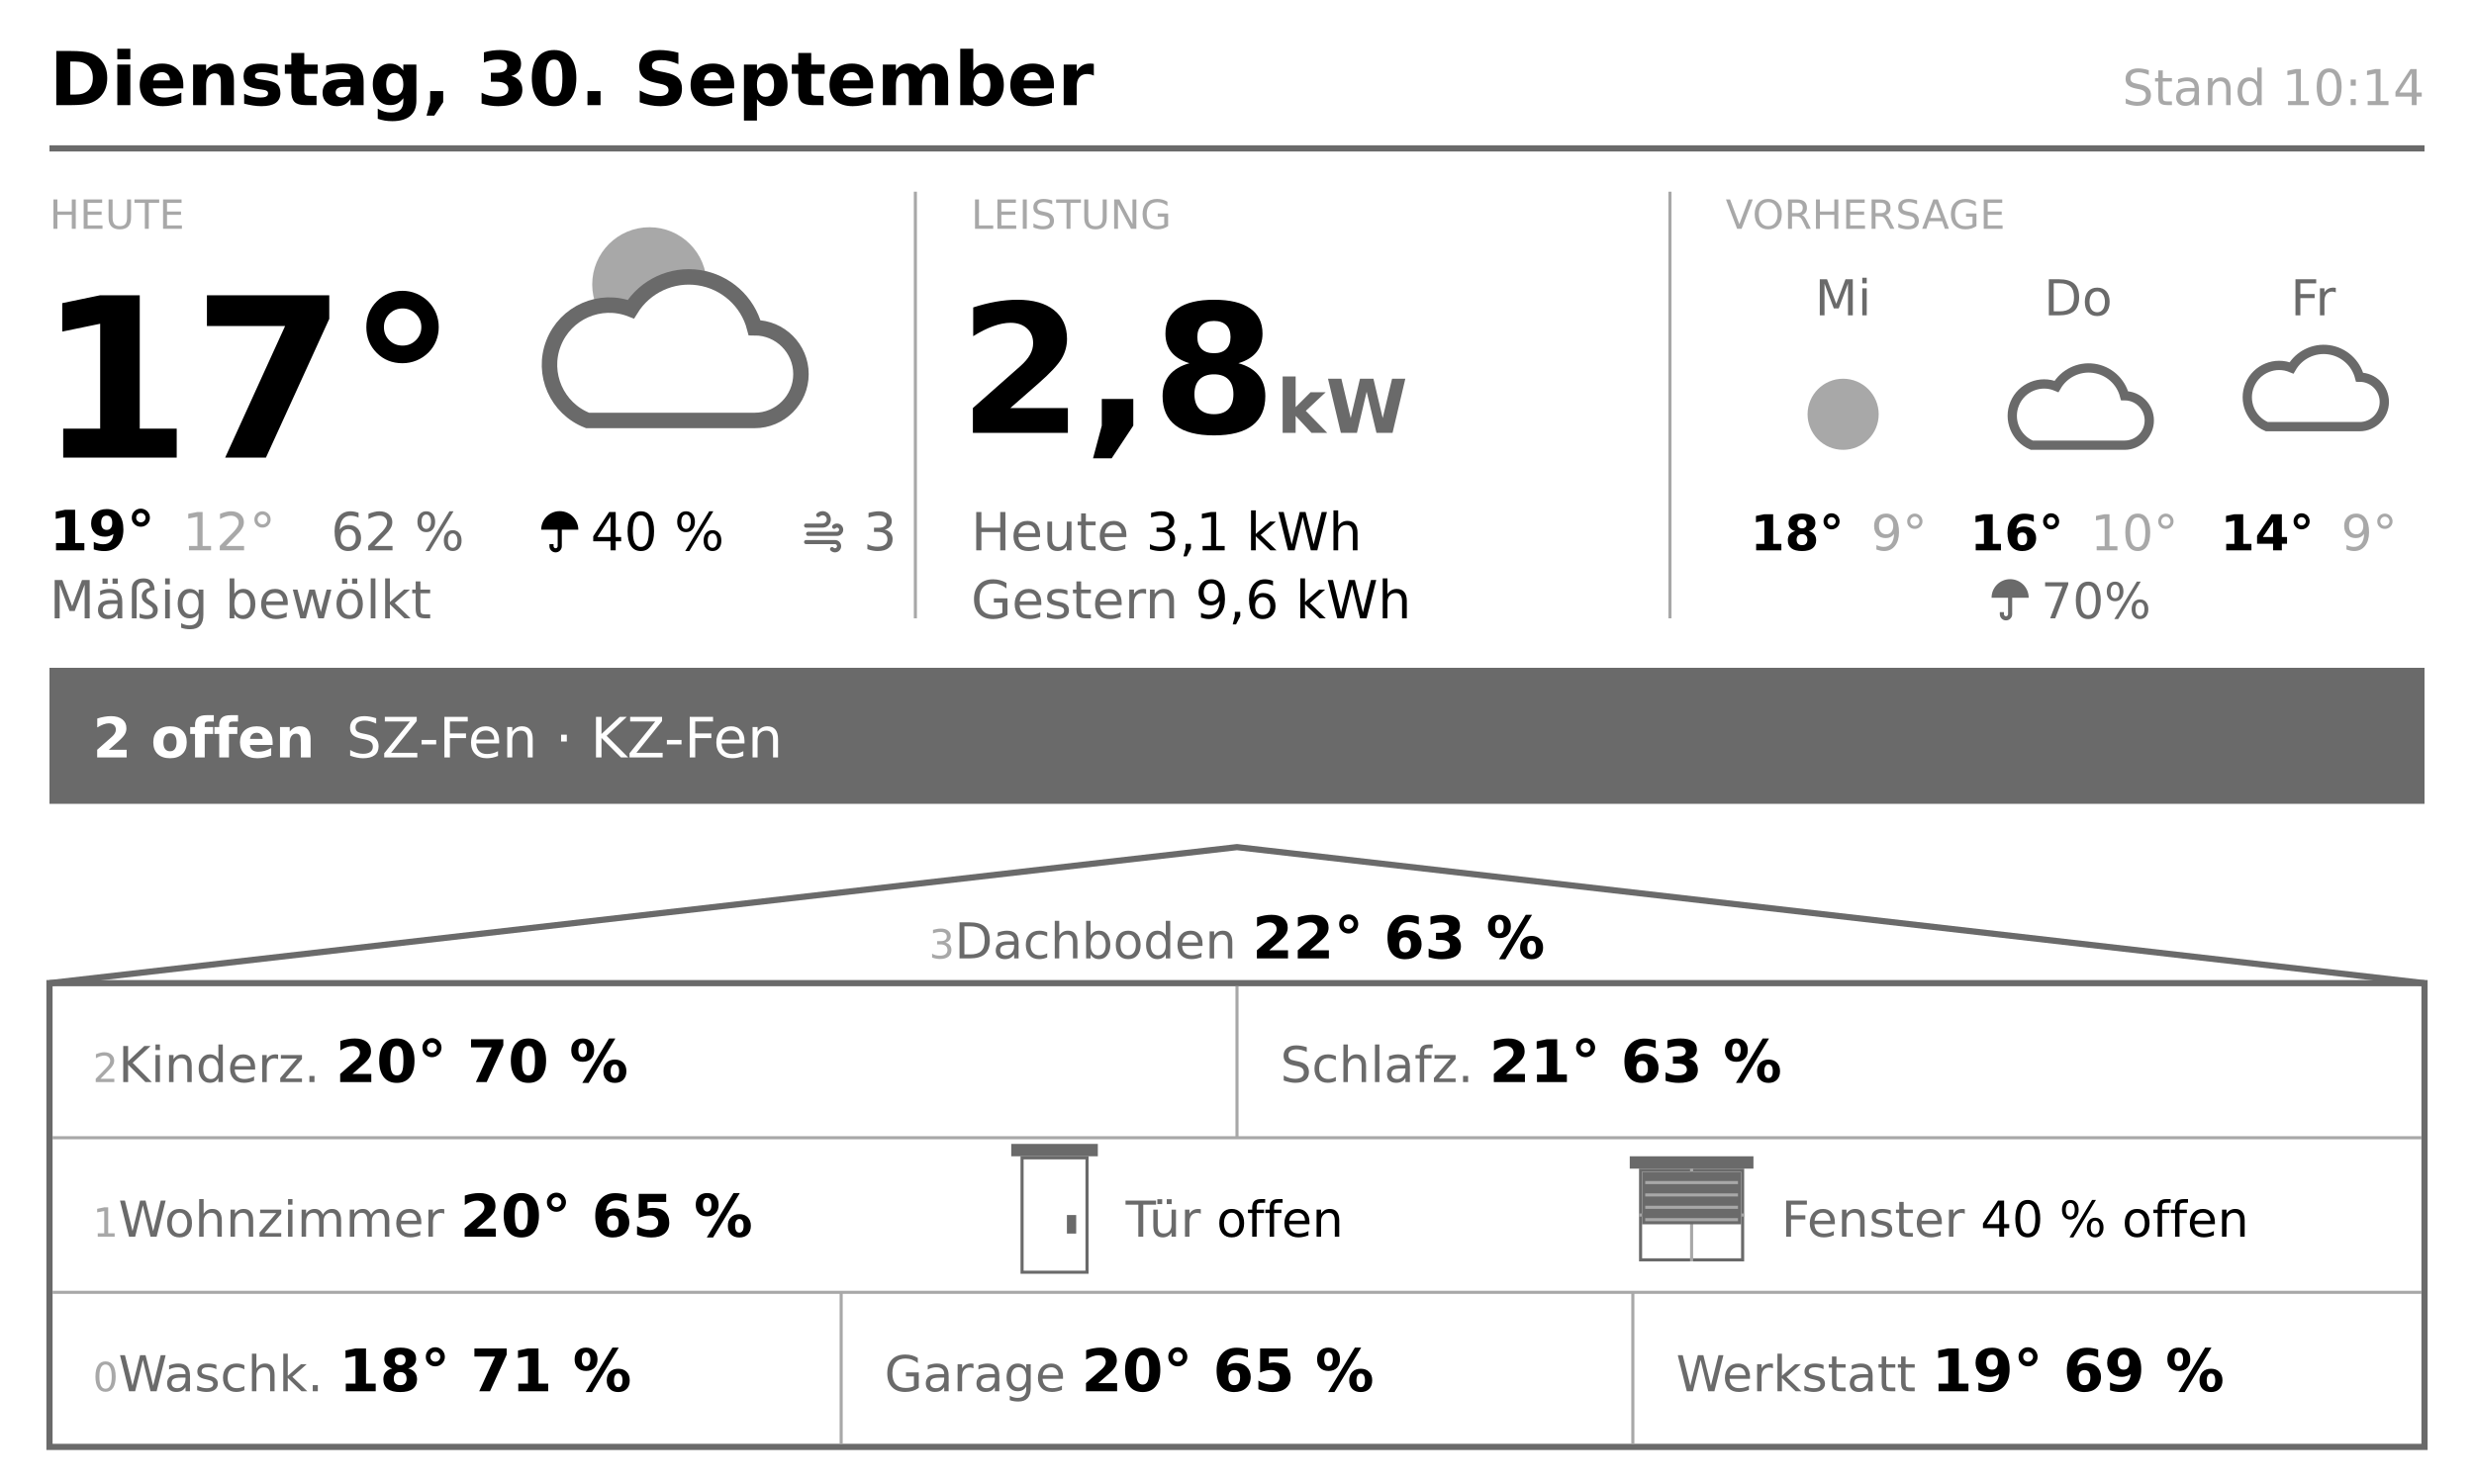
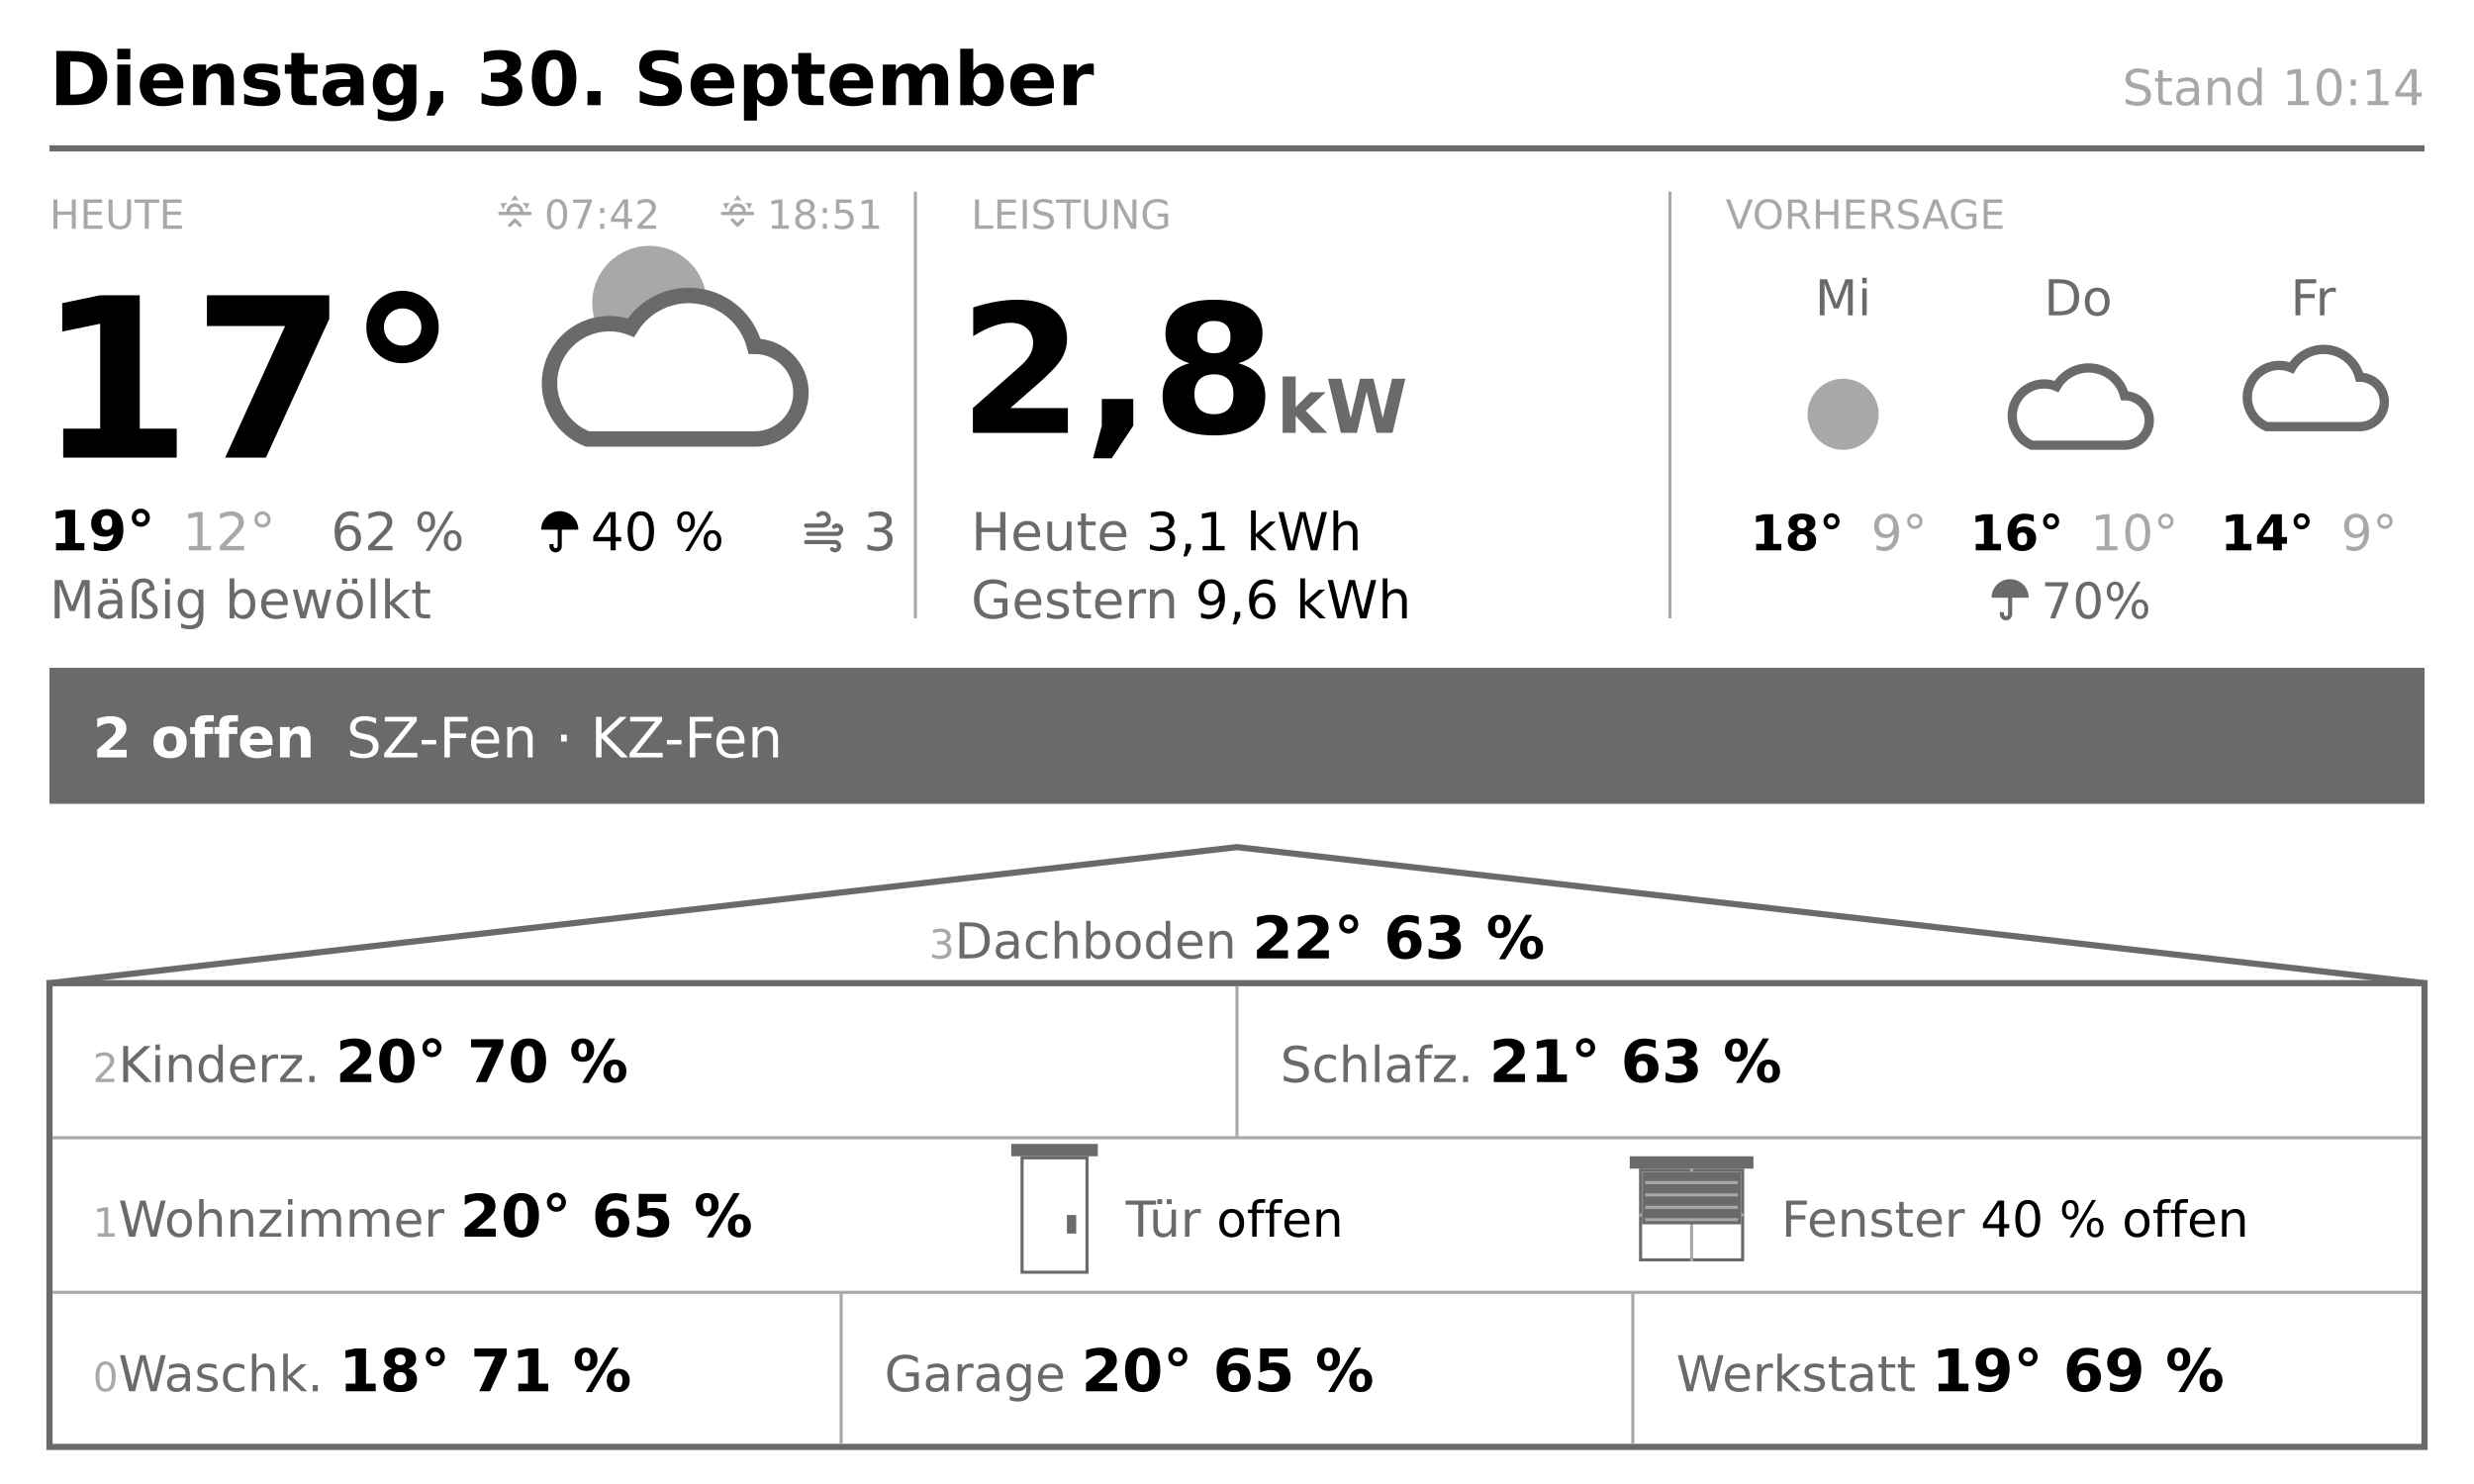
<svg xmlns="http://www.w3.org/2000/svg" width="800" height="480" viewBox="0 0 800 480" role="img" aria-label="Layout A daily overview with 4 gray levels" font-family="Verdana, 'DejaVu Sans', sans-serif" fill="#000">
  <rect width="800" height="480" fill="#fff" />
  <text x="16" y="34" font-size="24" font-weight="bold">Dienstag, 30. September</text>
  <text x="784" y="34" font-size="16" text-anchor="end" fill="#A8A8A8">Stand 10:14</text>
  <rect x="16" y="47" width="768" height="2" fill="#6A6A6A" />
  <text x="16" y="74" font-size="13" fill="#A8A8A8">HEUTE</text>
+   <path transform="translate(160 62) scale(0.025391 -0.025391) translate(0 -448)" d="M64 192H149Q149 221 163.5 245.5Q178 270 202.5 284.5Q227 299 256.0 299.0Q285 299 309.5 284.5Q334 270 348.5 245.5Q363 221 363 192H448Q457 192 463.0 186.0Q469 180 469.0 171.0Q469 162 463.0 155.5Q457 149 448 149H64Q55 149 49.0 155.5Q43 162 43.0 171.0Q43 180 49.0 186.0Q55 192 64 192ZM320 192Q320 219 301.5 237.5Q283 256 256.0 256.0Q229 256 210.5 237.5Q192 219 192 192ZM256 405 307 332Q282 341 256.0 341.0Q230 341 205 332ZM71 299 160 306Q140 289 127.0 267.0Q114 245 109 218ZM441 299 403 218Q398 244 385.0 267.0Q372 290 352 306ZM271 100 337 34Q344 28 344.0 19.0Q344 10 337.5 4.0Q331 -2 322.5 -2.0Q314 -2 307 4L256 55L205 4Q198 -2 189.5 -2.0Q181 -2 174.5 4.0Q168 10 168.0 19.0Q168 28 175 34L241 100Q248 107 256.0 107.0Q264 107 271 100Z" fill="#A8A8A8" />
+   <text x="176" y="74" font-size="13" fill="#A8A8A8">07:42</text>
+   <path transform="translate(232 62) scale(0.025391 -0.025391) translate(0 -448)" d="M64 192H149Q149 221 163.5 245.5Q178 270 202.5 284.5Q227 299 256.0 299.0Q285 299 309.5 284.5Q334 270 348.5 245.5Q363 221 363 192H448Q457 192 463.0 186.0Q469 180 469.0 171.0Q469 162 463.0 155.5Q457 149 448 149H64Q55 149 49.0 155.5Q43 162 43.0 171.0Q43 180 49.0 186.0Q55 192 64 192ZM320 192Q320 219 301.5 237.5Q283 256 256.0 256.0Q229 256 210.5 237.5Q192 219 192 192ZM256 405 307 332Q282 341 256.0 341.0Q230 341 205 332ZM71 299 160 306Q140 289 127.0 267.0Q114 245 109 218ZM441 299 403 218Q398 244 385.0 267.0Q372 290 352 306ZM271 6 337 73Q344 79 344.0 88.0Q344 97 337.5 103.0Q331 109 322.5 109.0Q314 109 307 103L256 51L205 103Q198 109 189.5 109.0Q181 109 174.5 103.0Q168 97 168.0 88.0Q168 79 175 73L241 6Q248 0 256.0 0.0Q264 0 271 6Z" fill="#A8A8A8" />
+   <text x="248" y="74" font-size="13" fill="#A8A8A8">18:51</text>
  <text x="12" y="148" font-size="72" font-weight="bold">17°</text>
-   <g fill="none" stroke="#6A6A6A" stroke-width="5">
+   <g transform="translate(0 6)" fill="none" stroke="#6A6A6A" stroke-width="5">
    <circle cx="210" cy="92" r="16" fill="#A8A8A8" stroke="#A8A8A8" />
    <path d="M190 136 h54 a15 15 0 0 0 0-30 a22 22 0 0 0-40-6 a15 15 0 0 0-14 36z" fill="#fff" />
  </g>
  <text x="16" y="178" font-size="18" font-weight="bold">19°</text>
  <text x="59" y="178" font-size="17" fill="#A8A8A8">12°</text>
  <text x="107" y="178" font-size="17" fill="#6A6A6A">62 %</text>
  <path transform="translate(173 164) scale(0.6667)" d="M12,2A9,9 0 0,1 21,11H13V19A3,3 0 0,1 10,22A3,3 0 0,1 7,19V18H9V19A1,1 0 0,0 10,20A1,1 0 0,0 11,19V11H3A9,9 0 0,1 12,2Z" fill="#000" />
  <text x="191" y="178" font-size="17">40 %</text>
  <path transform="translate(258 164) scale(0.6667)" d="M4,10A1,1 0 0,1 3,9A1,1 0 0,1 4,8H12A2,2 0 0,0 14,6A2,2 0 0,0 12,4C11.45,4 10.95,4.22 10.59,4.59C10.2,5 9.56,5 9.17,4.59C8.78,4.2 8.78,3.56 9.17,3.17C9.9,2.45 10.9,2 12,2A4,4 0 0,1 16,6A4,4 0 0,1 12,10H4M19,12A1,1 0 0,0 20,11A1,1 0 0,0 19,10C18.72,10 18.47,10.11 18.29,10.29C17.9,10.68 17.27,10.68 16.88,10.29C16.5,9.9 16.5,9.27 16.88,8.88C17.42,8.34 18.17,8 19,8A3,3 0 0,1 22,11A3,3 0 0,1 19,14H5A1,1 0 0,1 4,13A1,1 0 0,1 5,12H19M18,18H4A1,1 0 0,1 3,17A1,1 0 0,1 4,16H18A3,3 0 0,1 21,19A3,3 0 0,1 18,22C17.17,22 16.42,21.66 15.88,21.12C15.5,20.73 15.5,20.1 15.88,19.71C16.27,19.32 16.9,19.32 17.29,19.71C17.47,19.89 17.72,20 18,20A1,1 0 0,0 19,19A1,1 0 0,0 18,18Z" fill="#6A6A6A" />
  <text x="290" y="178" font-size="17" text-anchor="end" fill="#6A6A6A">3</text>
  <text x="16" y="200" font-size="17" fill="#6A6A6A">Mäßig bewölkt</text>
  <line x1="296" y1="62" x2="296" y2="200" stroke="#A8A8A8" />
  <text x="314" y="74" font-size="13" fill="#A8A8A8">LEISTUNG</text>
  <text x="310" y="140" font-size="58" font-weight="bold">2,8<tspan font-size="24" fill="#6A6A6A"> kW</tspan>
  </text>
  <text x="314" y="178" font-size="17" fill="#6A6A6A">Heute <tspan fill="#000">3,1 kWh</tspan>
  </text>
  <text x="314" y="200" font-size="17" fill="#6A6A6A">Gestern <tspan fill="#000">9,6 kWh</tspan>
  </text>
  <line x1="540" y1="62" x2="540" y2="200" stroke="#A8A8A8" />
  <text x="558" y="74" font-size="13" fill="#A8A8A8">VORHERSAGE</text>
  <g font-size="16" text-anchor="middle">
    <g fill="#6A6A6A">
      <text x="596" y="102">Mi</text>
      <text x="672" y="102">Do</text>
      <text x="748" y="102">Fr</text>
    </g>
    <g fill="none" stroke="#6A6A6A" stroke-width="3">
      <circle cx="596" cy="134" r="10" fill="#A8A8A8" stroke="#A8A8A8" />
      <path d="M657 144 h30 a8 8 0 0 0 0-16 a12 12 0 0 0-22-3 a8 8 0 0 0-8 19z" />
      <path d="M733 138 h30 a8 8 0 0 0 0-16 a12 12 0 0 0-22-3 a8 8 0 0 0-8 19z" />
    </g>
  </g>
  <text x="566" y="178" font-size="16" font-weight="bold">18°</text>
  <text x="605" y="178" font-size="16" fill="#A8A8A8">9°</text>
  <text x="637" y="178" font-size="16" font-weight="bold">16°</text>
  <text x="676" y="178" font-size="16" fill="#A8A8A8">10°</text>
  <path transform="translate(642 186) scale(0.6667)" d="M12,2A9,9 0 0,1 21,11H13V19A3,3 0 0,1 10,22A3,3 0 0,1 7,19V18H9V19A1,1 0 0,0 10,20A1,1 0 0,0 11,19V11H3A9,9 0 0,1 12,2Z" fill="#6A6A6A" />
  <text x="660" y="200" font-size="16" fill="#6A6A6A">70%</text>
  <text x="718" y="178" font-size="16" font-weight="bold">14°</text>
  <text x="757" y="178" font-size="16" fill="#A8A8A8">9°</text>
  <rect x="16" y="216" width="768" height="44" fill="#6A6A6A" />
  <g fill="#fff" font-size="18">
    <text x="30" y="245" font-weight="bold">2 offen</text>
    <text x="112" y="245">SZ-Fen · KZ-Fen</text>
  </g>
  <g fill="none" stroke="#6A6A6A" stroke-width="2">
    <polyline points="16,318 400,274 784,318" />
    <rect x="16" y="318" width="768" height="150" />
  </g>
  <g stroke="#A8A8A8" stroke-width="1">
    <line x1="17" y1="368" x2="783" y2="368" />
    <line x1="17" y1="418" x2="783" y2="418" />
    <line x1="400" y1="319" x2="400" y2="368" />
    <line x1="272" y1="418" x2="272" y2="467" />
    <line x1="528" y1="418" x2="528" y2="467" />
  </g>
  <g font-size="16" fill="#6A6A6A">
    <text x="400" y="310" text-anchor="middle">
      <tspan font-size="13" fill="#A8A8A8">3 </tspan>Dachboden  <tspan font-weight="bold" font-size="19" fill="#000">22°  63 %</tspan>
    </text>
    <text x="30" y="350">
      <tspan font-size="13" fill="#A8A8A8">2 </tspan>Kinderz.  <tspan font-weight="bold" font-size="19" fill="#000">20°  70 %</tspan>
    </text>
    <text x="414" y="350">Schlafz.  <tspan font-weight="bold" font-size="19" fill="#000">21°  63 %</tspan>
    </text>
    <text x="30" y="400">
      <tspan font-size="13" fill="#A8A8A8">1 </tspan>Wohnzimmer  <tspan font-weight="bold" font-size="19" fill="#000">20°  65 %</tspan>
    </text>
    <text x="364" y="400">Tür <tspan fill="#000">offen</tspan>
    </text>
    <text x="576" y="400">Fenster <tspan fill="#000">40 % offen</tspan>
    </text>
    <text x="30" y="450">
      <tspan font-size="13" fill="#A8A8A8">0 </tspan>Waschk.  <tspan font-weight="bold" font-size="19" fill="#000">18°  71 %</tspan>
    </text>
    <text x="286" y="450">Garage  <tspan font-weight="bold" font-size="19" fill="#000">20°  65 %</tspan>
    </text>
    <text x="542" y="450">Werkstatt  <tspan font-weight="bold" font-size="19" fill="#000">19°  69 %</tspan>
    </text>
  </g>
  <rect x="327" y="370" width="28" height="4" fill="#6A6A6A" />
  <rect x="330.5" y="374.5" width="21" height="37" fill="none" stroke="#6A6A6A" />
  <rect x="345" y="393" width="3" height="6" fill="#6A6A6A" />
  <rect x="527" y="374" width="40" height="4" fill="#6A6A6A" />
  <rect x="530.5" y="378.5" width="33" height="29" fill="none" stroke="#6A6A6A" />
  <line x1="547" y1="378" x2="547" y2="408" stroke="#A8A8A8" />
  <line x1="530" y1="393" x2="564" y2="393" stroke="#A8A8A8" />
  <rect x="531" y="379" width="32" height="17" fill="#6A6A6A" />
  <g stroke="#A8A8A8">
    <line x1="532" y1="382.5" x2="562" y2="382.5" />
    <line x1="532" y1="386.5" x2="562" y2="386.5" />
    <line x1="532" y1="390.5" x2="562" y2="390.5" />
    <line x1="532" y1="394.5" x2="562" y2="394.5" />
  </g>
</svg>
